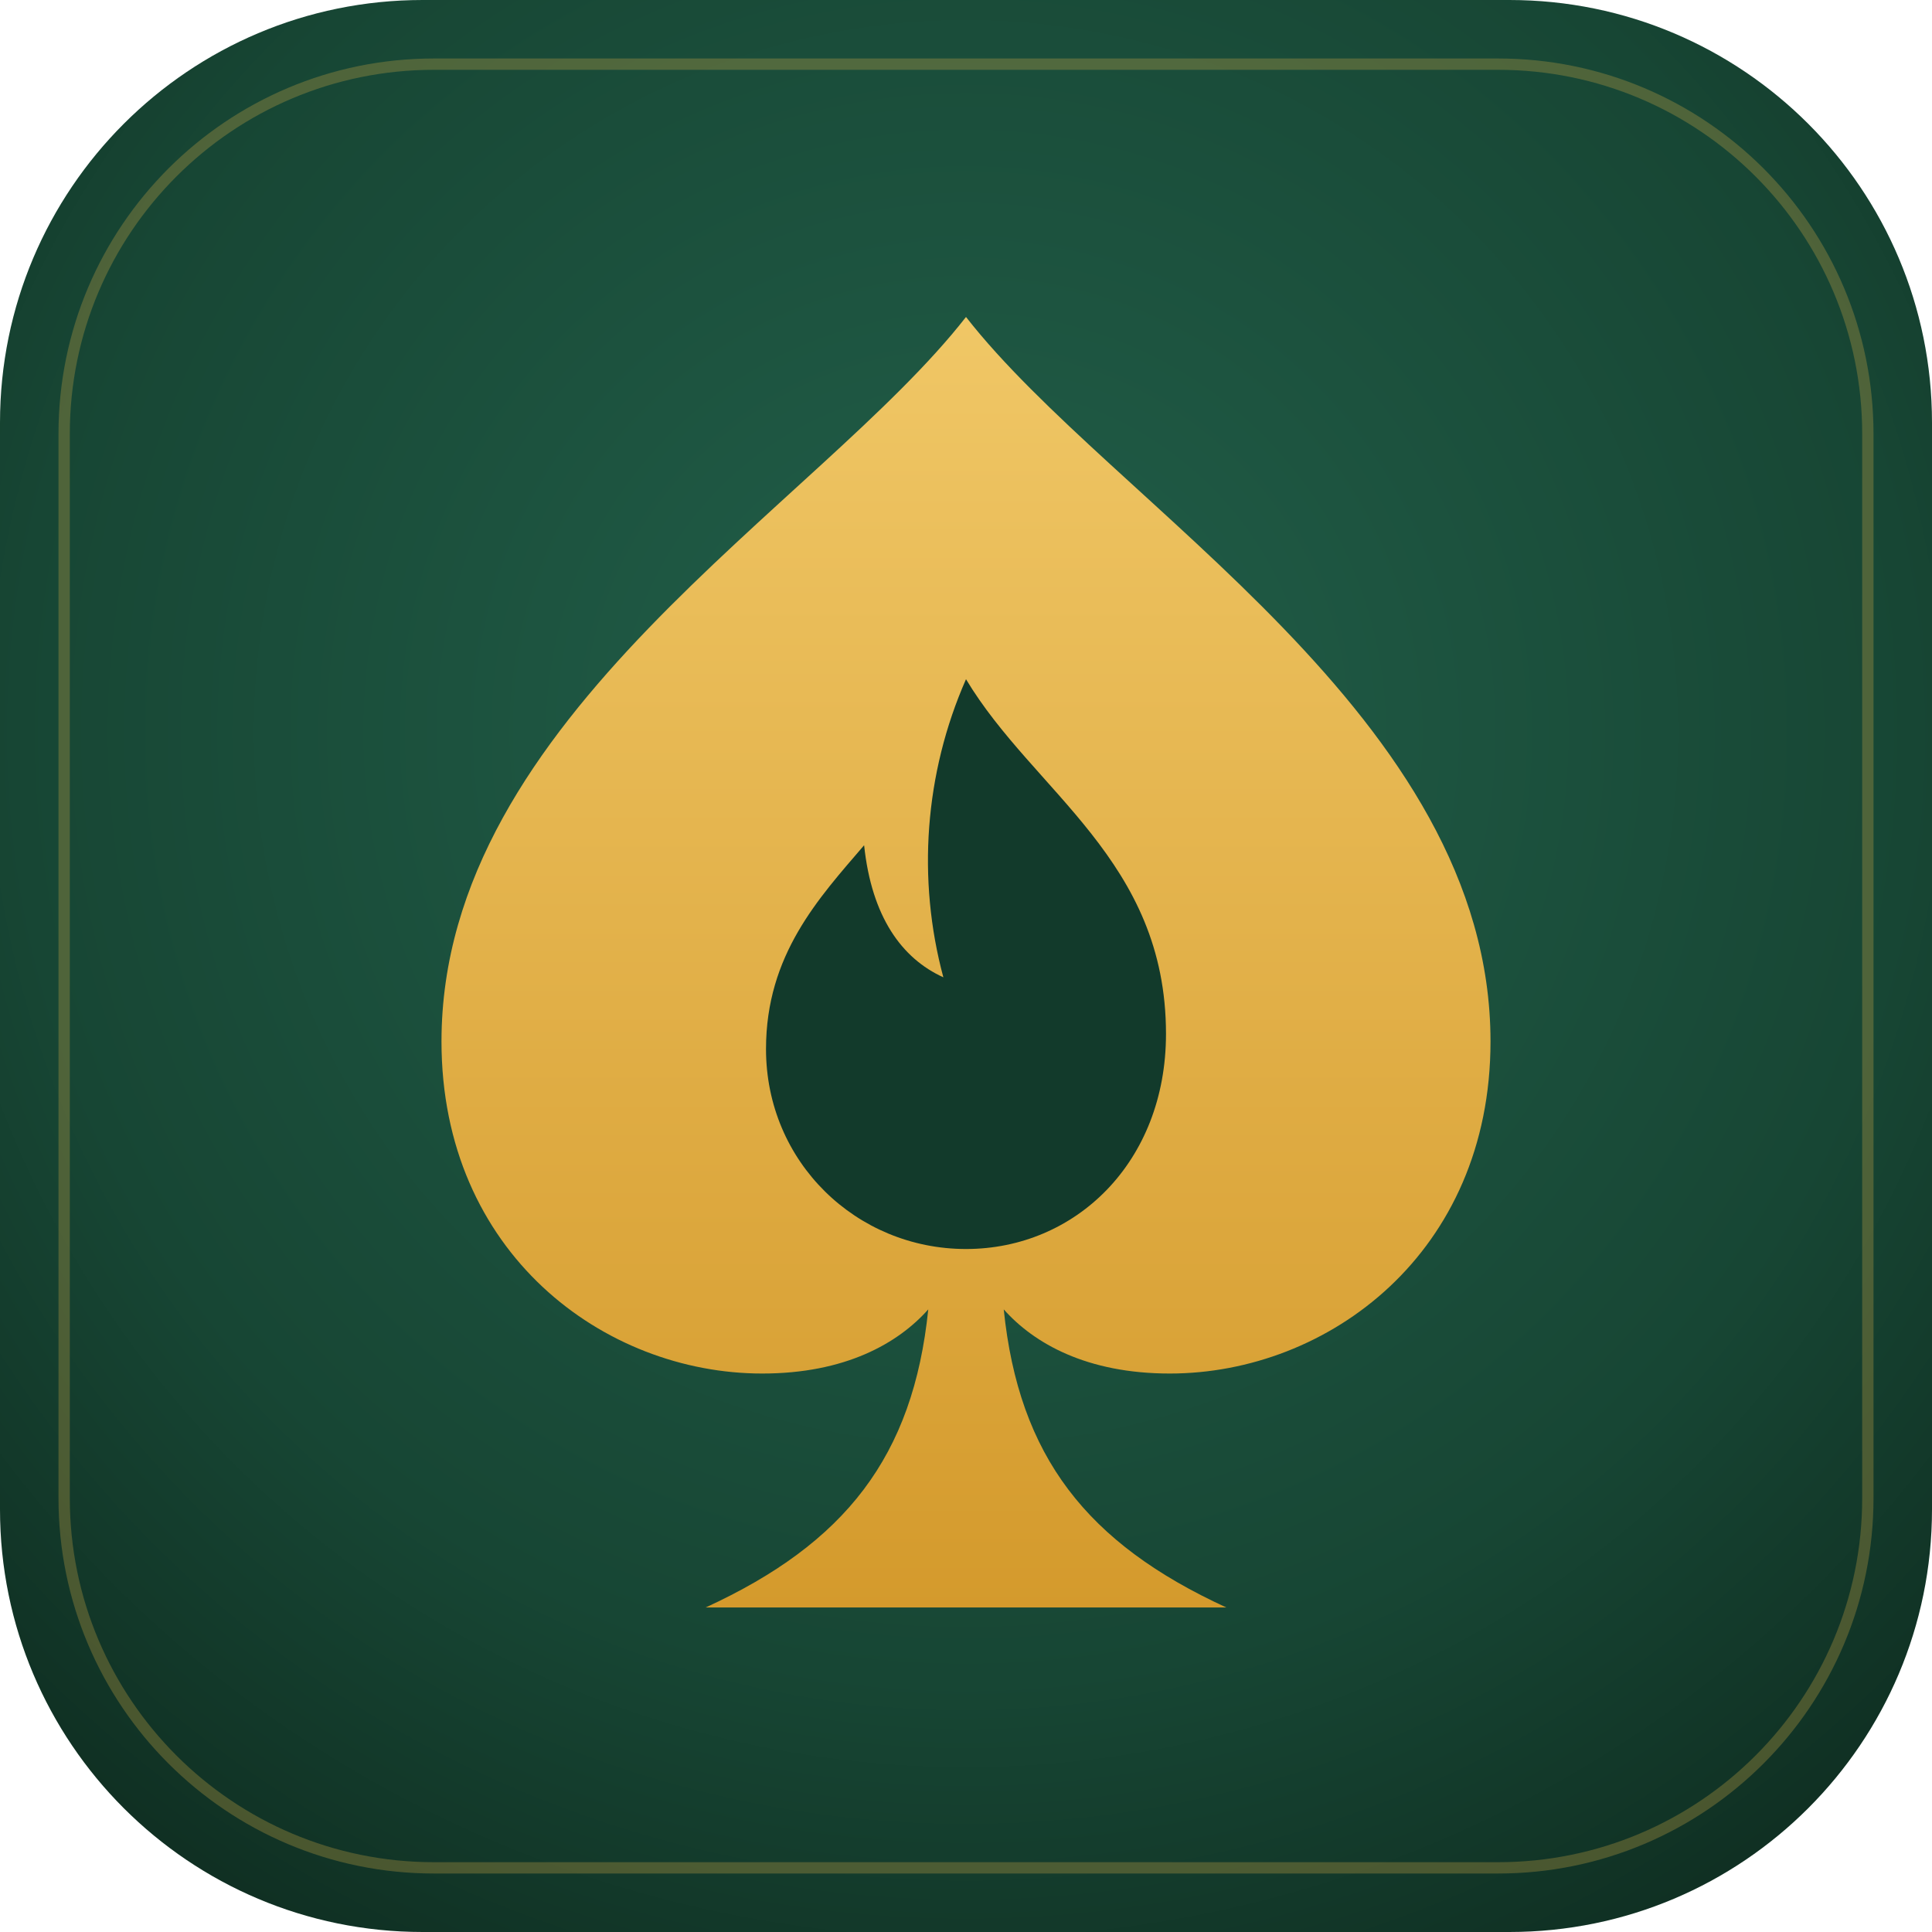
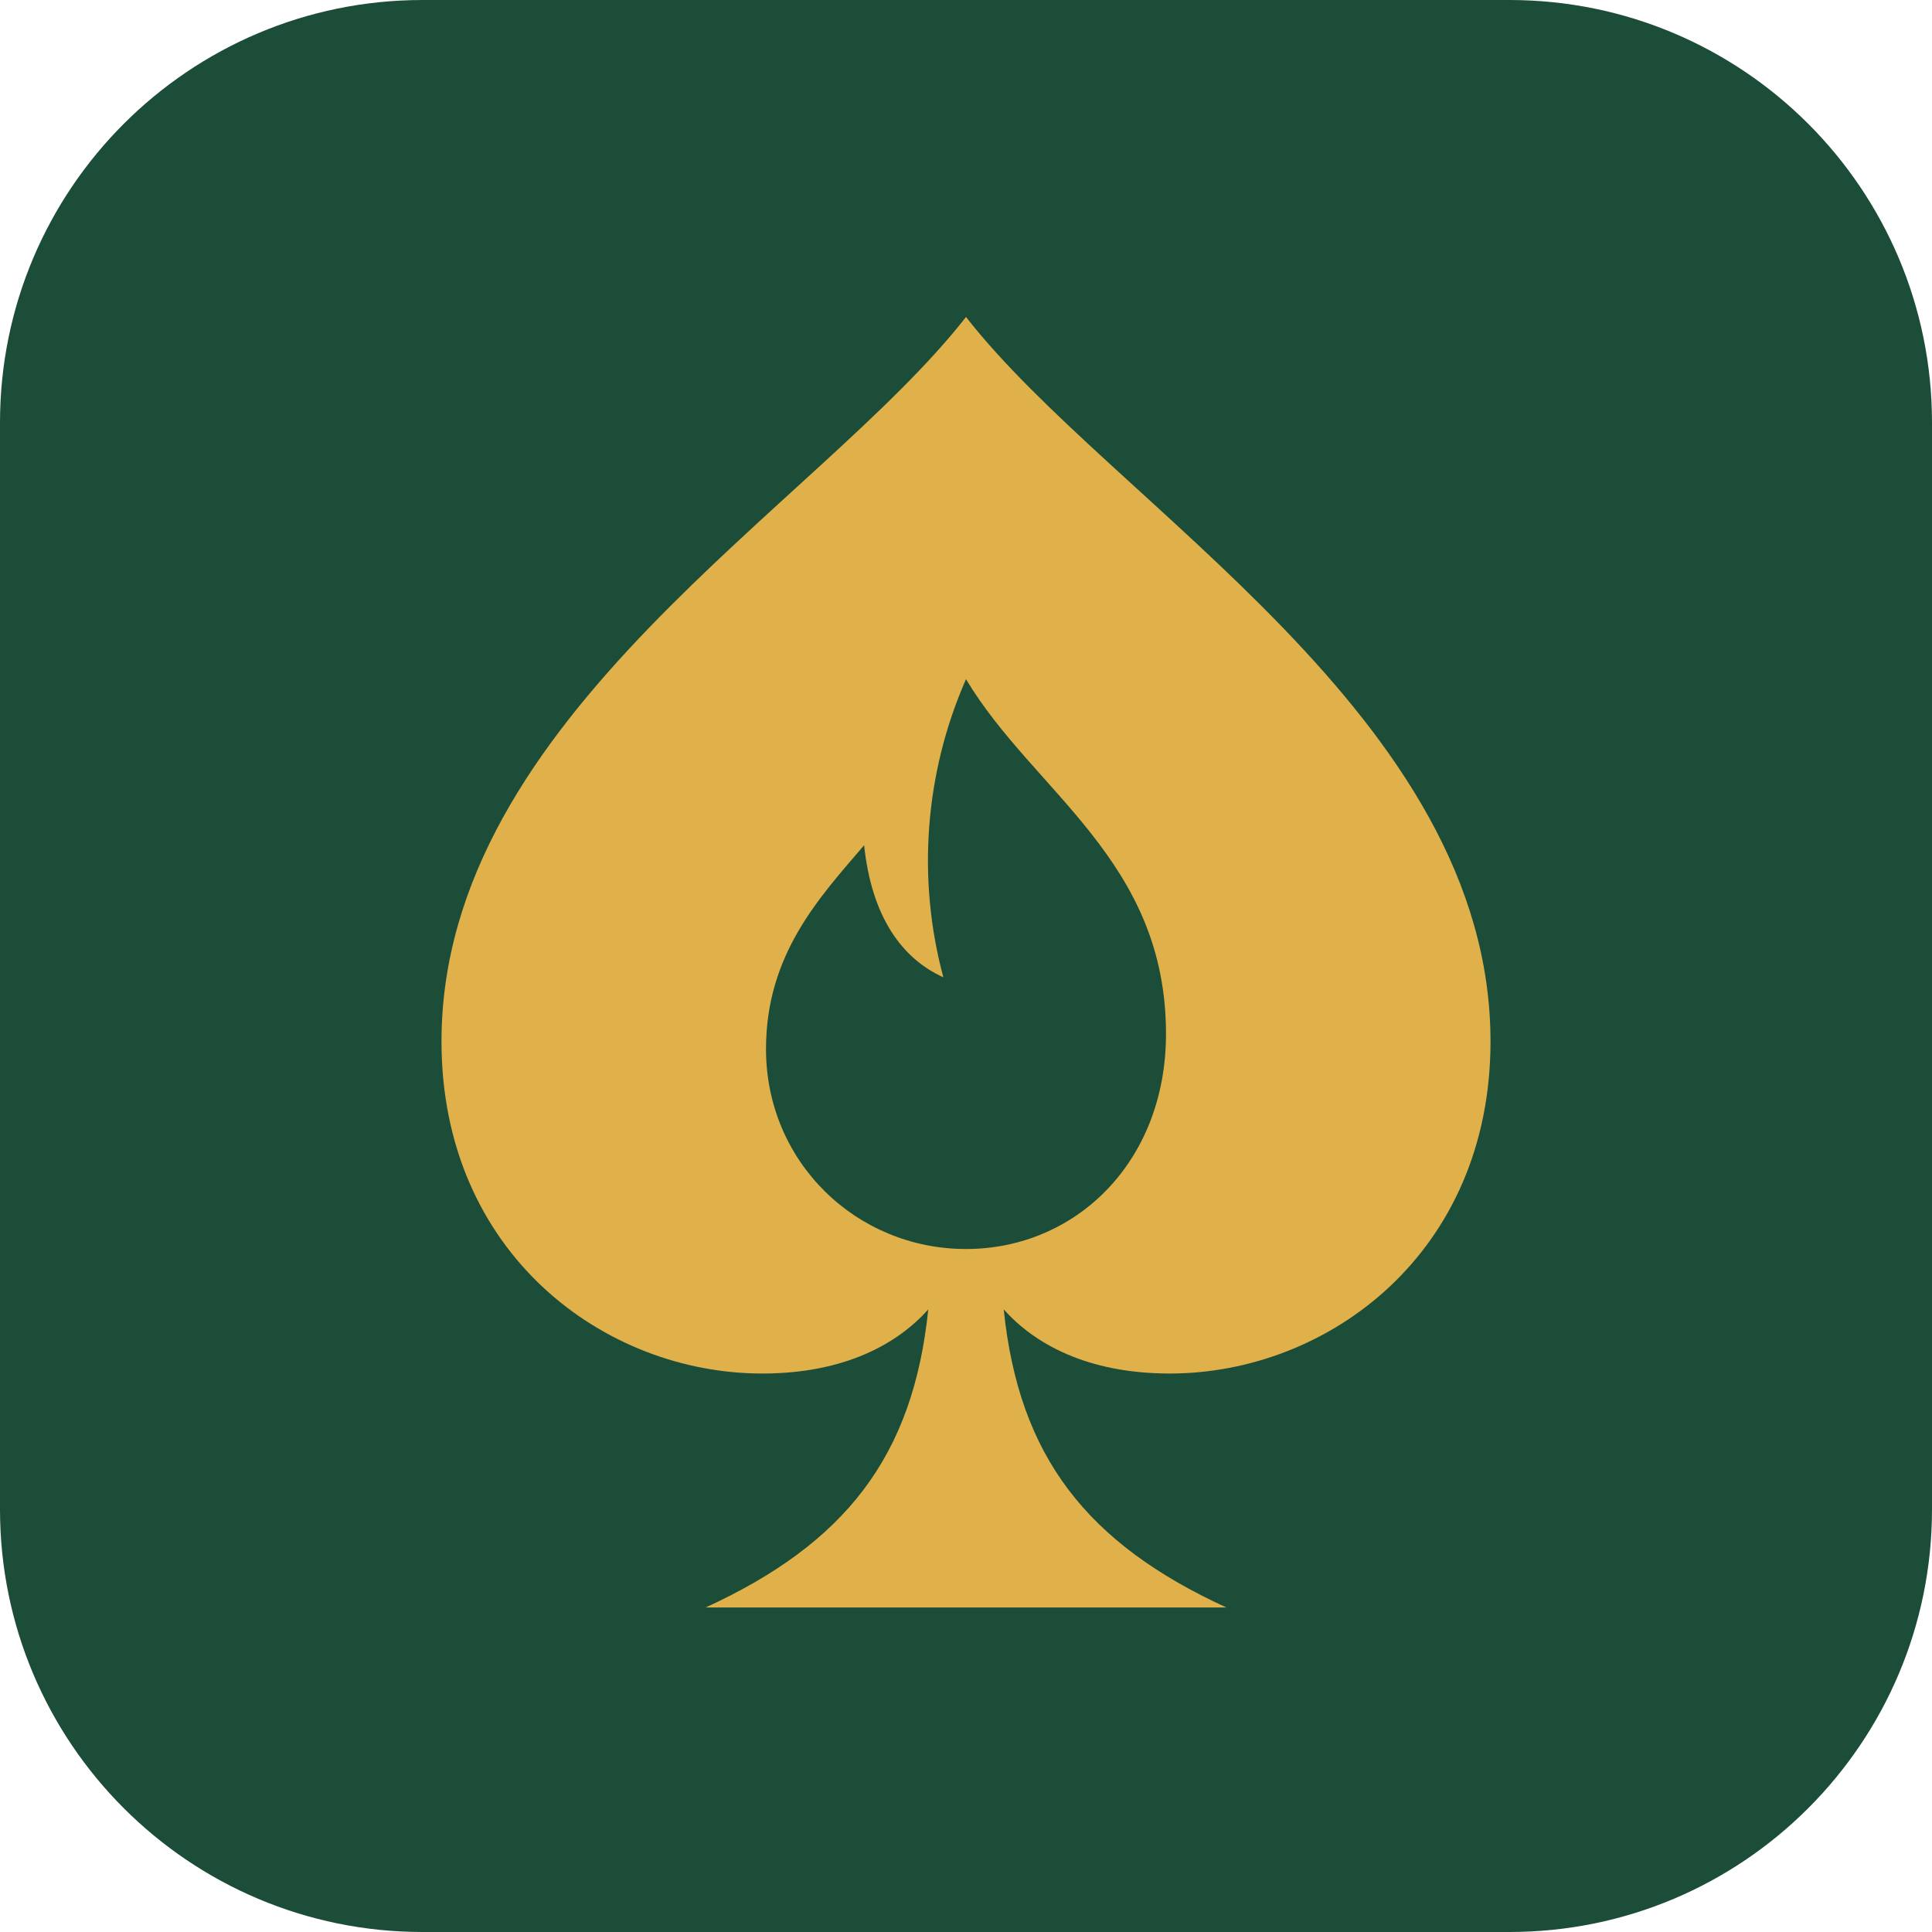
<svg xmlns="http://www.w3.org/2000/svg" viewBox="0 0 1024 1024">
  <defs>
-     <radialGradient id="felt" cx="50%" cy="38%" r="75%">
-       <stop offset="0" stop-color="#22604a" />
-       <stop offset="0.65" stop-color="#174634" />
-       <stop offset="1" stop-color="#0e2b1f" />
-     </radialGradient>
-     <linearGradient id="brass" x1="0" y1="0" x2="0" y2="1">
-       <stop offset="0" stop-color="#f0c766" />
-       <stop offset="1" stop-color="#d49a2c" />
-     </linearGradient>
-   </defs>
-   <rect width="1024" height="1024" rx="224" fill="url(#felt)" />
-   <rect x="34" y="34" width="956" height="956" rx="196" fill="none" stroke="#e0b04a" stroke-opacity=".28" stroke-width="6" />
-   <path fill="url(#brass)" d="M512 168     C 590 268 790 380 790 552     C 790 664 704 728 620 728     C 576 728 548 712 532 694     C 540 772 576 818 650 852     L 374 852     C 448 818 484 772 492 694     C 476 712 448 728 404 728     C 320 728 234 664 234 552     C 234 380 434 268 512 168 Z" />
-   <path fill="#123a2b" d="M512 360     C 548 420 618 456 618 548     C 618 616 570 662 512 662     C 454 662 406 616 406 556     C 406 506 434 476 458 448     C 462 486 478 508 500 518     C 486 466 490 410 512 360 Z" />
+     </defs>
+   <rect width="1024" height="1024" rx="224" fill="#1b4d38" />
+   <path fill="#e0b04a" d="M512 168     C 590 268 790 380 790 552     C 790 664 704 728 620 728     C 576 728 548 712 532 694     C 540 772 576 818 650 852     L 374 852     C 448 818 484 772 492 694     C 476 712 448 728 404 728     C 320 728 234 664 234 552     C 234 380 434 268 512 168 Z" />
+   <path fill="#1b4d38" d="M512 360     C 548 420 618 456 618 548     C 618 616 570 662 512 662     C 454 662 406 616 406 556     C 406 506 434 476 458 448     C 462 486 478 508 500 518     C 486 466 490 410 512 360 Z" />
</svg>
